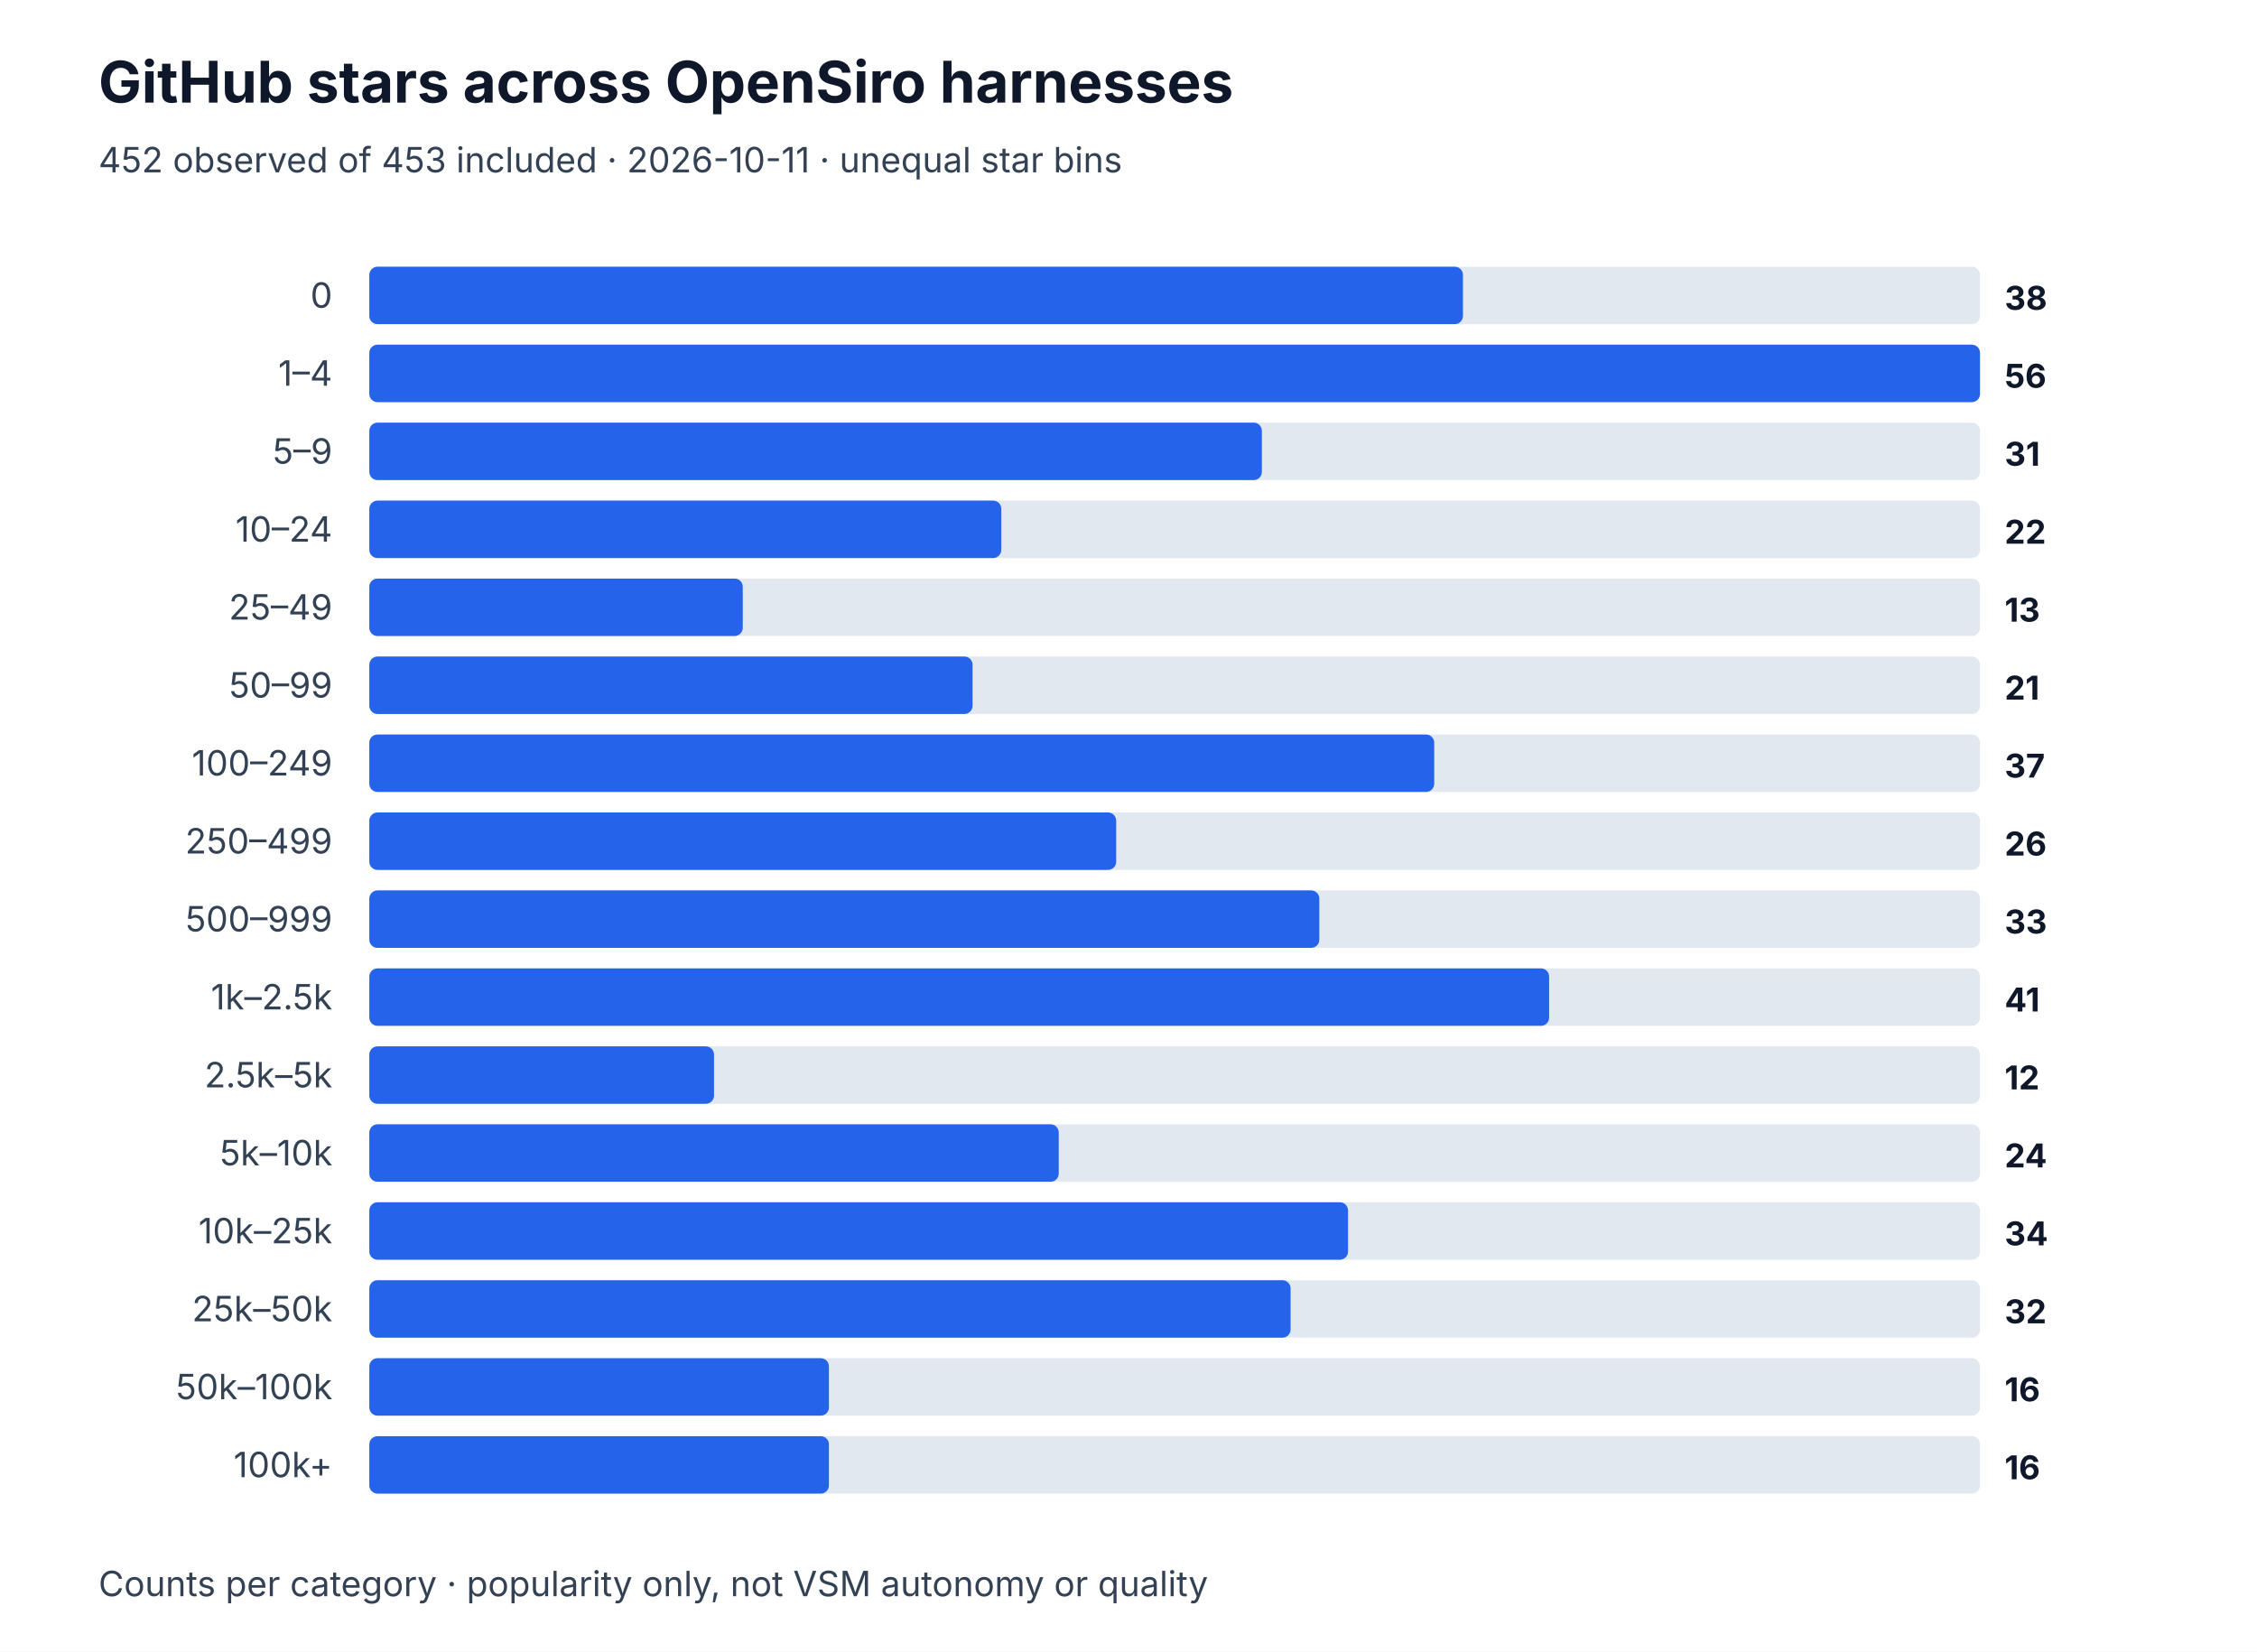
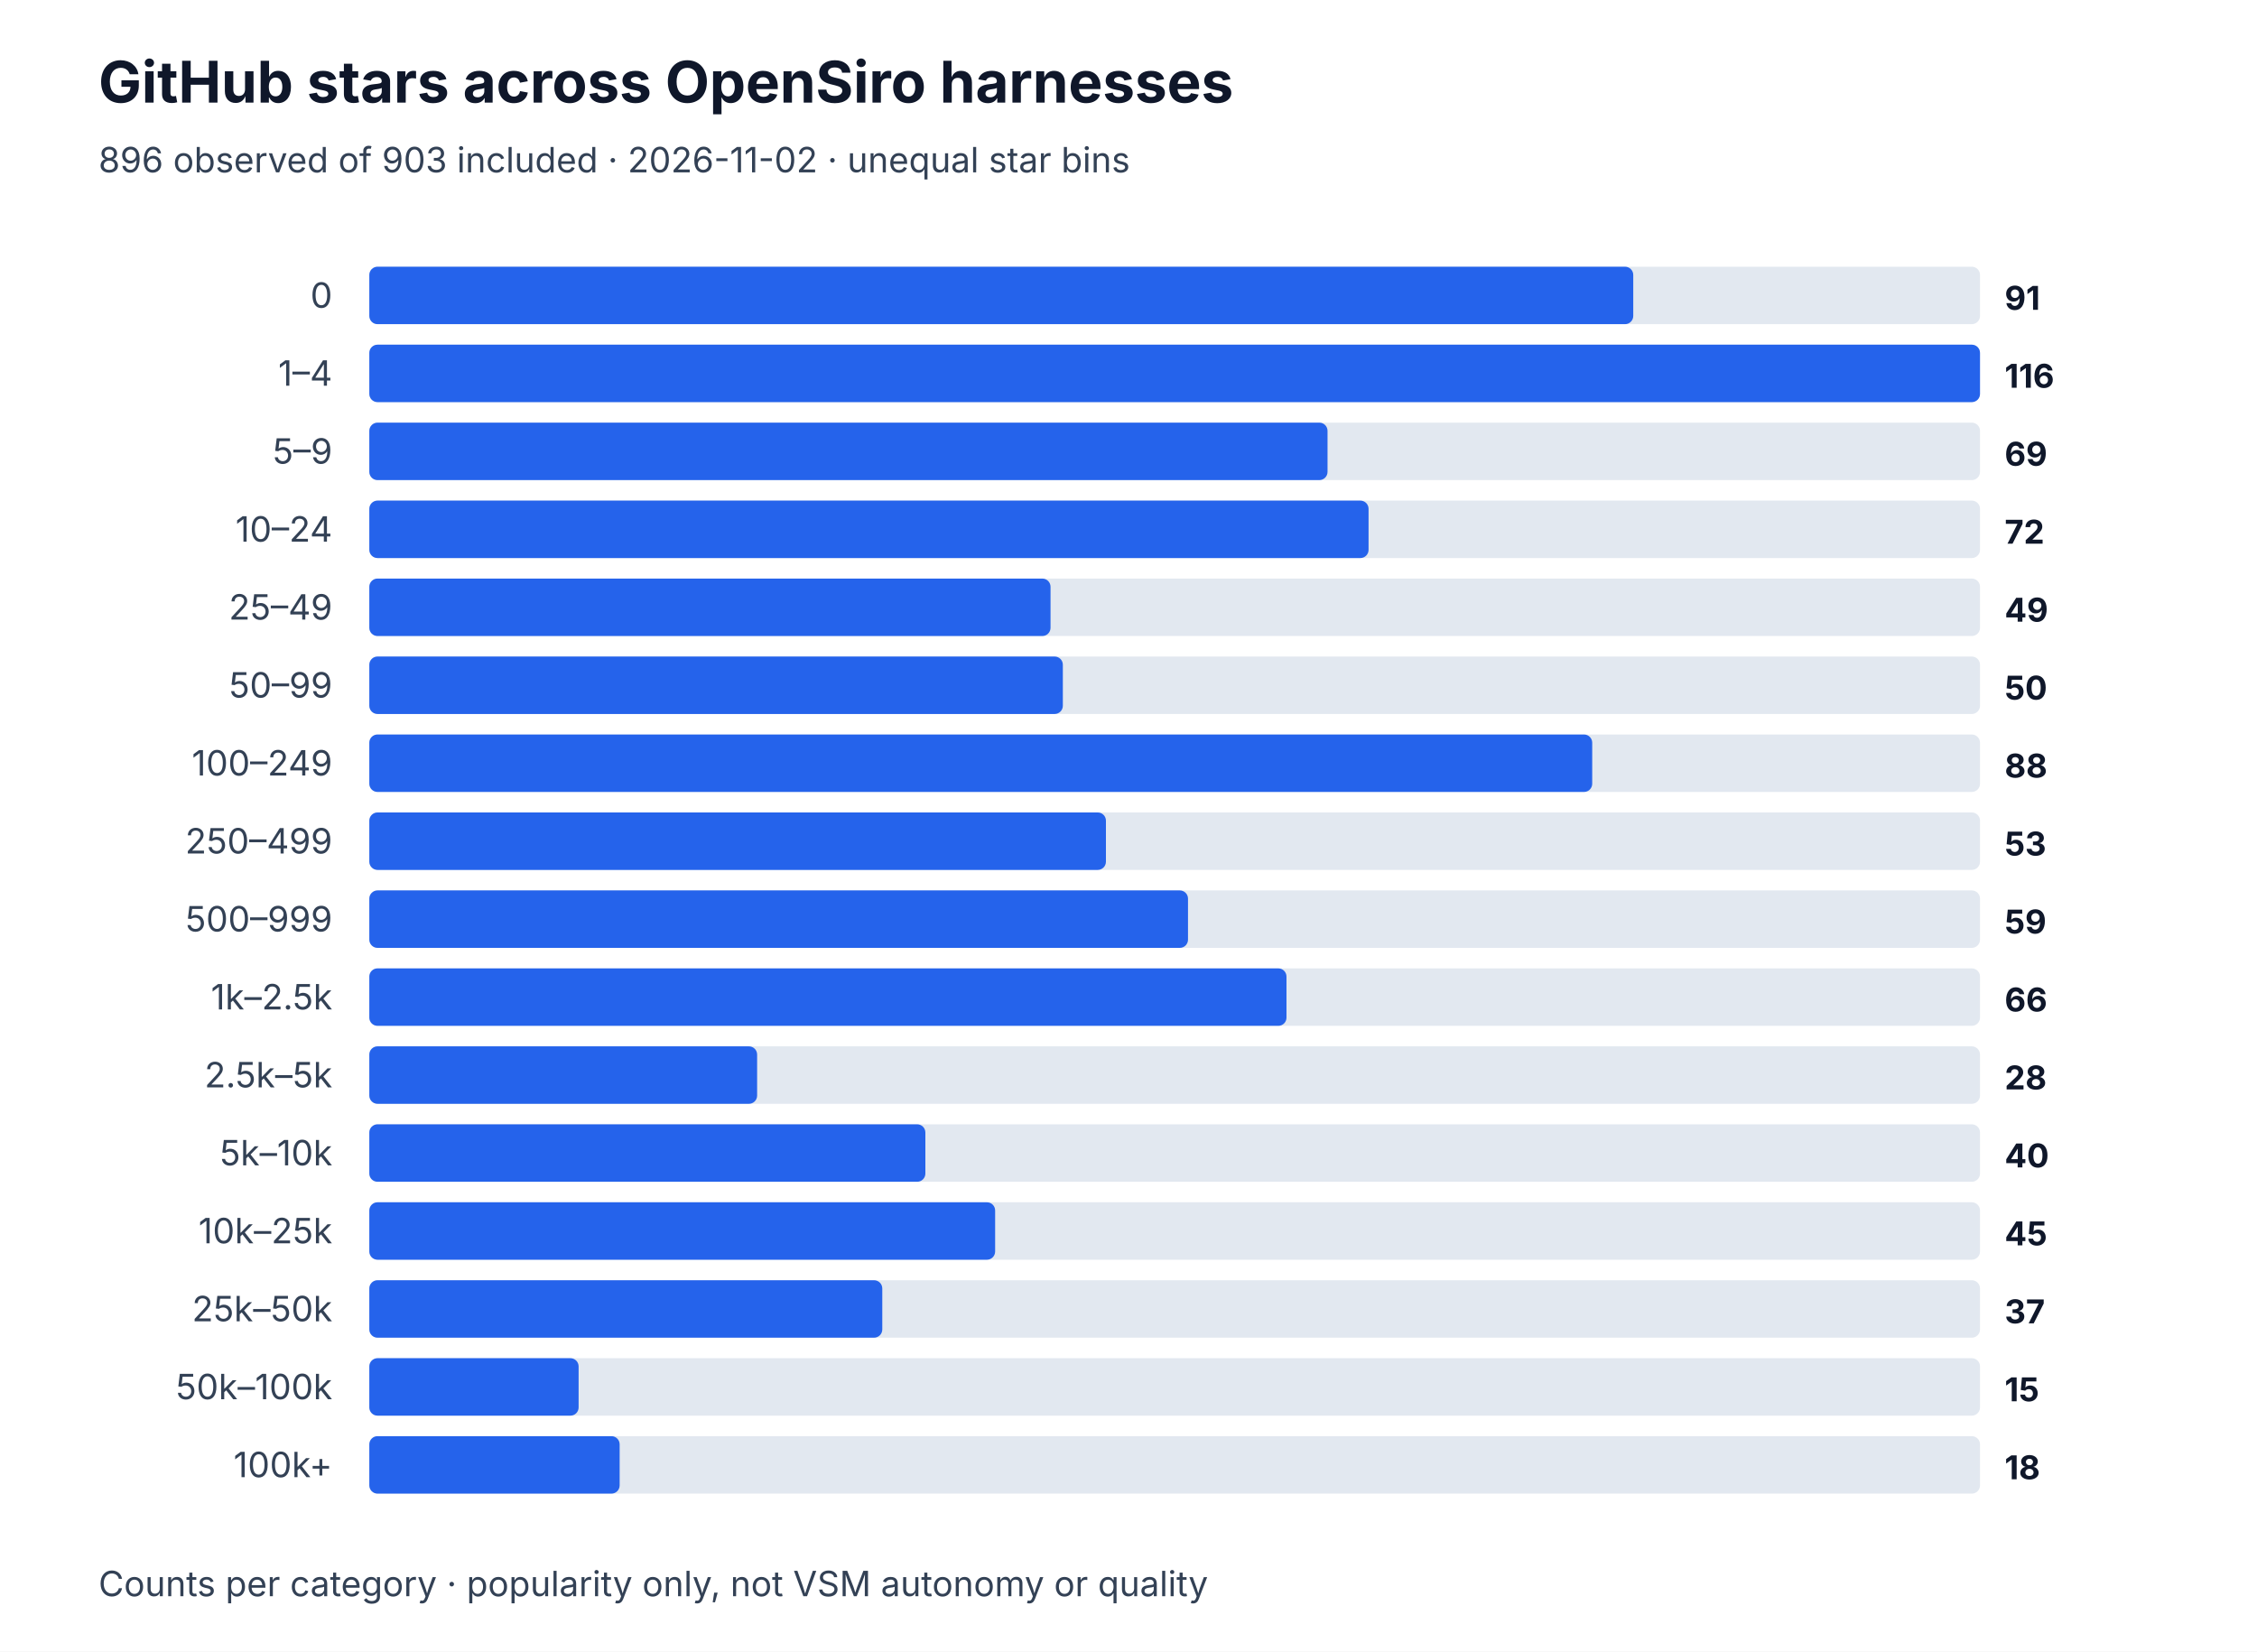
<svg xmlns="http://www.w3.org/2000/svg" viewBox="0 0 1100 805" role="img" aria-labelledby="title desc">
  <rect width="1100" height="805" fill="#ffffff" />
  <style>text{font-family:system-ui,-apple-system,Segoe UI,sans-serif} .axis{fill:#334155;font-size:17px} .value{fill:#0f172a;font-size:16px;font-weight:650}</style>
  <text x="48" y="50" fill="#0f172a" font-family="system-ui,-apple-system,Segoe UI,sans-serif" font-size="28" font-weight="700">GitHub stars across OpenSiro harnesses</text>
-   <text x="48" y="84" class="axis">452 observed of 453 included · 2026-10-11 · unequal star bins</text>
+   <text x="48" y="84" class="axis">896 observed of 903 included · 2026-11-02 · unequal star bins</text>
  <text class="axis" x="162" y="150" text-anchor="end">0</text>
  <rect x="180" y="130" width="785" height="28" rx="4" fill="#e2e8f0" />
-   <rect x="180" y="130" width="533" height="28" rx="4" fill="#2563eb" />
-   <text class="value" x="977" y="151">38</text>
+   <rect x="180" y="130" width="616" height="28" rx="4" fill="#2563eb" />
+   <text class="value" x="977" y="151">91</text>
  <text class="axis" x="162" y="188" text-anchor="end">1–4</text>
  <rect x="180" y="168" width="785" height="28" rx="4" fill="#e2e8f0" />
  <rect x="180" y="168" width="785" height="28" rx="4" fill="#2563eb" />
-   <text class="value" x="977" y="189">56</text>
+   <text class="value" x="977" y="189">116</text>
  <text class="axis" x="162" y="226" text-anchor="end">5–9</text>
  <rect x="180" y="206" width="785" height="28" rx="4" fill="#e2e8f0" />
-   <rect x="180" y="206" width="435" height="28" rx="4" fill="#2563eb" />
-   <text class="value" x="977" y="227">31</text>
+   <rect x="180" y="206" width="467" height="28" rx="4" fill="#2563eb" />
+   <text class="value" x="977" y="227">69</text>
  <text class="axis" x="162" y="264" text-anchor="end">10–24</text>
  <rect x="180" y="244" width="785" height="28" rx="4" fill="#e2e8f0" />
-   <rect x="180" y="244" width="308" height="28" rx="4" fill="#2563eb" />
-   <text class="value" x="977" y="265">22</text>
+   <rect x="180" y="244" width="487" height="28" rx="4" fill="#2563eb" />
+   <text class="value" x="977" y="265">72</text>
  <text class="axis" x="162" y="302" text-anchor="end">25–49</text>
  <rect x="180" y="282" width="785" height="28" rx="4" fill="#e2e8f0" />
-   <rect x="180" y="282" width="182" height="28" rx="4" fill="#2563eb" />
-   <text class="value" x="977" y="303">13</text>
+   <rect x="180" y="282" width="332" height="28" rx="4" fill="#2563eb" />
+   <text class="value" x="977" y="303">49</text>
  <text class="axis" x="162" y="340" text-anchor="end">50–99</text>
  <rect x="180" y="320" width="785" height="28" rx="4" fill="#e2e8f0" />
-   <rect x="180" y="320" width="294" height="28" rx="4" fill="#2563eb" />
-   <text class="value" x="977" y="341">21</text>
+   <rect x="180" y="320" width="338" height="28" rx="4" fill="#2563eb" />
+   <text class="value" x="977" y="341">50</text>
  <text class="axis" x="162" y="378" text-anchor="end">100–249</text>
  <rect x="180" y="358" width="785" height="28" rx="4" fill="#e2e8f0" />
-   <rect x="180" y="358" width="519" height="28" rx="4" fill="#2563eb" />
-   <text class="value" x="977" y="379">37</text>
+   <rect x="180" y="358" width="596" height="28" rx="4" fill="#2563eb" />
+   <text class="value" x="977" y="379">88</text>
  <text class="axis" x="162" y="416" text-anchor="end">250–499</text>
  <rect x="180" y="396" width="785" height="28" rx="4" fill="#e2e8f0" />
-   <rect x="180" y="396" width="364" height="28" rx="4" fill="#2563eb" />
-   <text class="value" x="977" y="417">26</text>
+   <rect x="180" y="396" width="359" height="28" rx="4" fill="#2563eb" />
+   <text class="value" x="977" y="417">53</text>
  <text class="axis" x="162" y="454" text-anchor="end">500–999</text>
  <rect x="180" y="434" width="785" height="28" rx="4" fill="#e2e8f0" />
-   <rect x="180" y="434" width="463" height="28" rx="4" fill="#2563eb" />
-   <text class="value" x="977" y="455">33</text>
+   <rect x="180" y="434" width="399" height="28" rx="4" fill="#2563eb" />
+   <text class="value" x="977" y="455">59</text>
  <text class="axis" x="162" y="492" text-anchor="end">1k–2.5k</text>
  <rect x="180" y="472" width="785" height="28" rx="4" fill="#e2e8f0" />
-   <rect x="180" y="472" width="575" height="28" rx="4" fill="#2563eb" />
-   <text class="value" x="977" y="493">41</text>
+   <rect x="180" y="472" width="447" height="28" rx="4" fill="#2563eb" />
+   <text class="value" x="977" y="493">66</text>
  <text class="axis" x="162" y="530" text-anchor="end">2.5k–5k</text>
  <rect x="180" y="510" width="785" height="28" rx="4" fill="#e2e8f0" />
-   <rect x="180" y="510" width="168" height="28" rx="4" fill="#2563eb" />
-   <text class="value" x="977" y="531">12</text>
+   <rect x="180" y="510" width="189" height="28" rx="4" fill="#2563eb" />
+   <text class="value" x="977" y="531">28</text>
  <text class="axis" x="162" y="568" text-anchor="end">5k–10k</text>
  <rect x="180" y="548" width="785" height="28" rx="4" fill="#e2e8f0" />
-   <rect x="180" y="548" width="336" height="28" rx="4" fill="#2563eb" />
-   <text class="value" x="977" y="569">24</text>
+   <rect x="180" y="548" width="271" height="28" rx="4" fill="#2563eb" />
+   <text class="value" x="977" y="569">40</text>
  <text class="axis" x="162" y="606" text-anchor="end">10k–25k</text>
  <rect x="180" y="586" width="785" height="28" rx="4" fill="#e2e8f0" />
-   <rect x="180" y="586" width="477" height="28" rx="4" fill="#2563eb" />
-   <text class="value" x="977" y="607">34</text>
+   <rect x="180" y="586" width="305" height="28" rx="4" fill="#2563eb" />
+   <text class="value" x="977" y="607">45</text>
  <text class="axis" x="162" y="644" text-anchor="end">25k–50k</text>
  <rect x="180" y="624" width="785" height="28" rx="4" fill="#e2e8f0" />
-   <rect x="180" y="624" width="449" height="28" rx="4" fill="#2563eb" />
-   <text class="value" x="977" y="645">32</text>
+   <rect x="180" y="624" width="250" height="28" rx="4" fill="#2563eb" />
+   <text class="value" x="977" y="645">37</text>
  <text class="axis" x="162" y="682" text-anchor="end">50k–100k</text>
  <rect x="180" y="662" width="785" height="28" rx="4" fill="#e2e8f0" />
-   <rect x="180" y="662" width="224" height="28" rx="4" fill="#2563eb" />
-   <text class="value" x="977" y="683">16</text>
+   <rect x="180" y="662" width="102" height="28" rx="4" fill="#2563eb" />
+   <text class="value" x="977" y="683">15</text>
  <text class="axis" x="162" y="720" text-anchor="end">100k+</text>
  <rect x="180" y="700" width="785" height="28" rx="4" fill="#e2e8f0" />
-   <rect x="180" y="700" width="224" height="28" rx="4" fill="#2563eb" />
-   <text class="value" x="977" y="721">16</text>
+   <rect x="180" y="700" width="122" height="28" rx="4" fill="#2563eb" />
+   <text class="value" x="977" y="721">18</text>
  <text x="48" y="778" class="axis">Counts per category · popularity only, not VSM autonomy or quality</text>
</svg>
